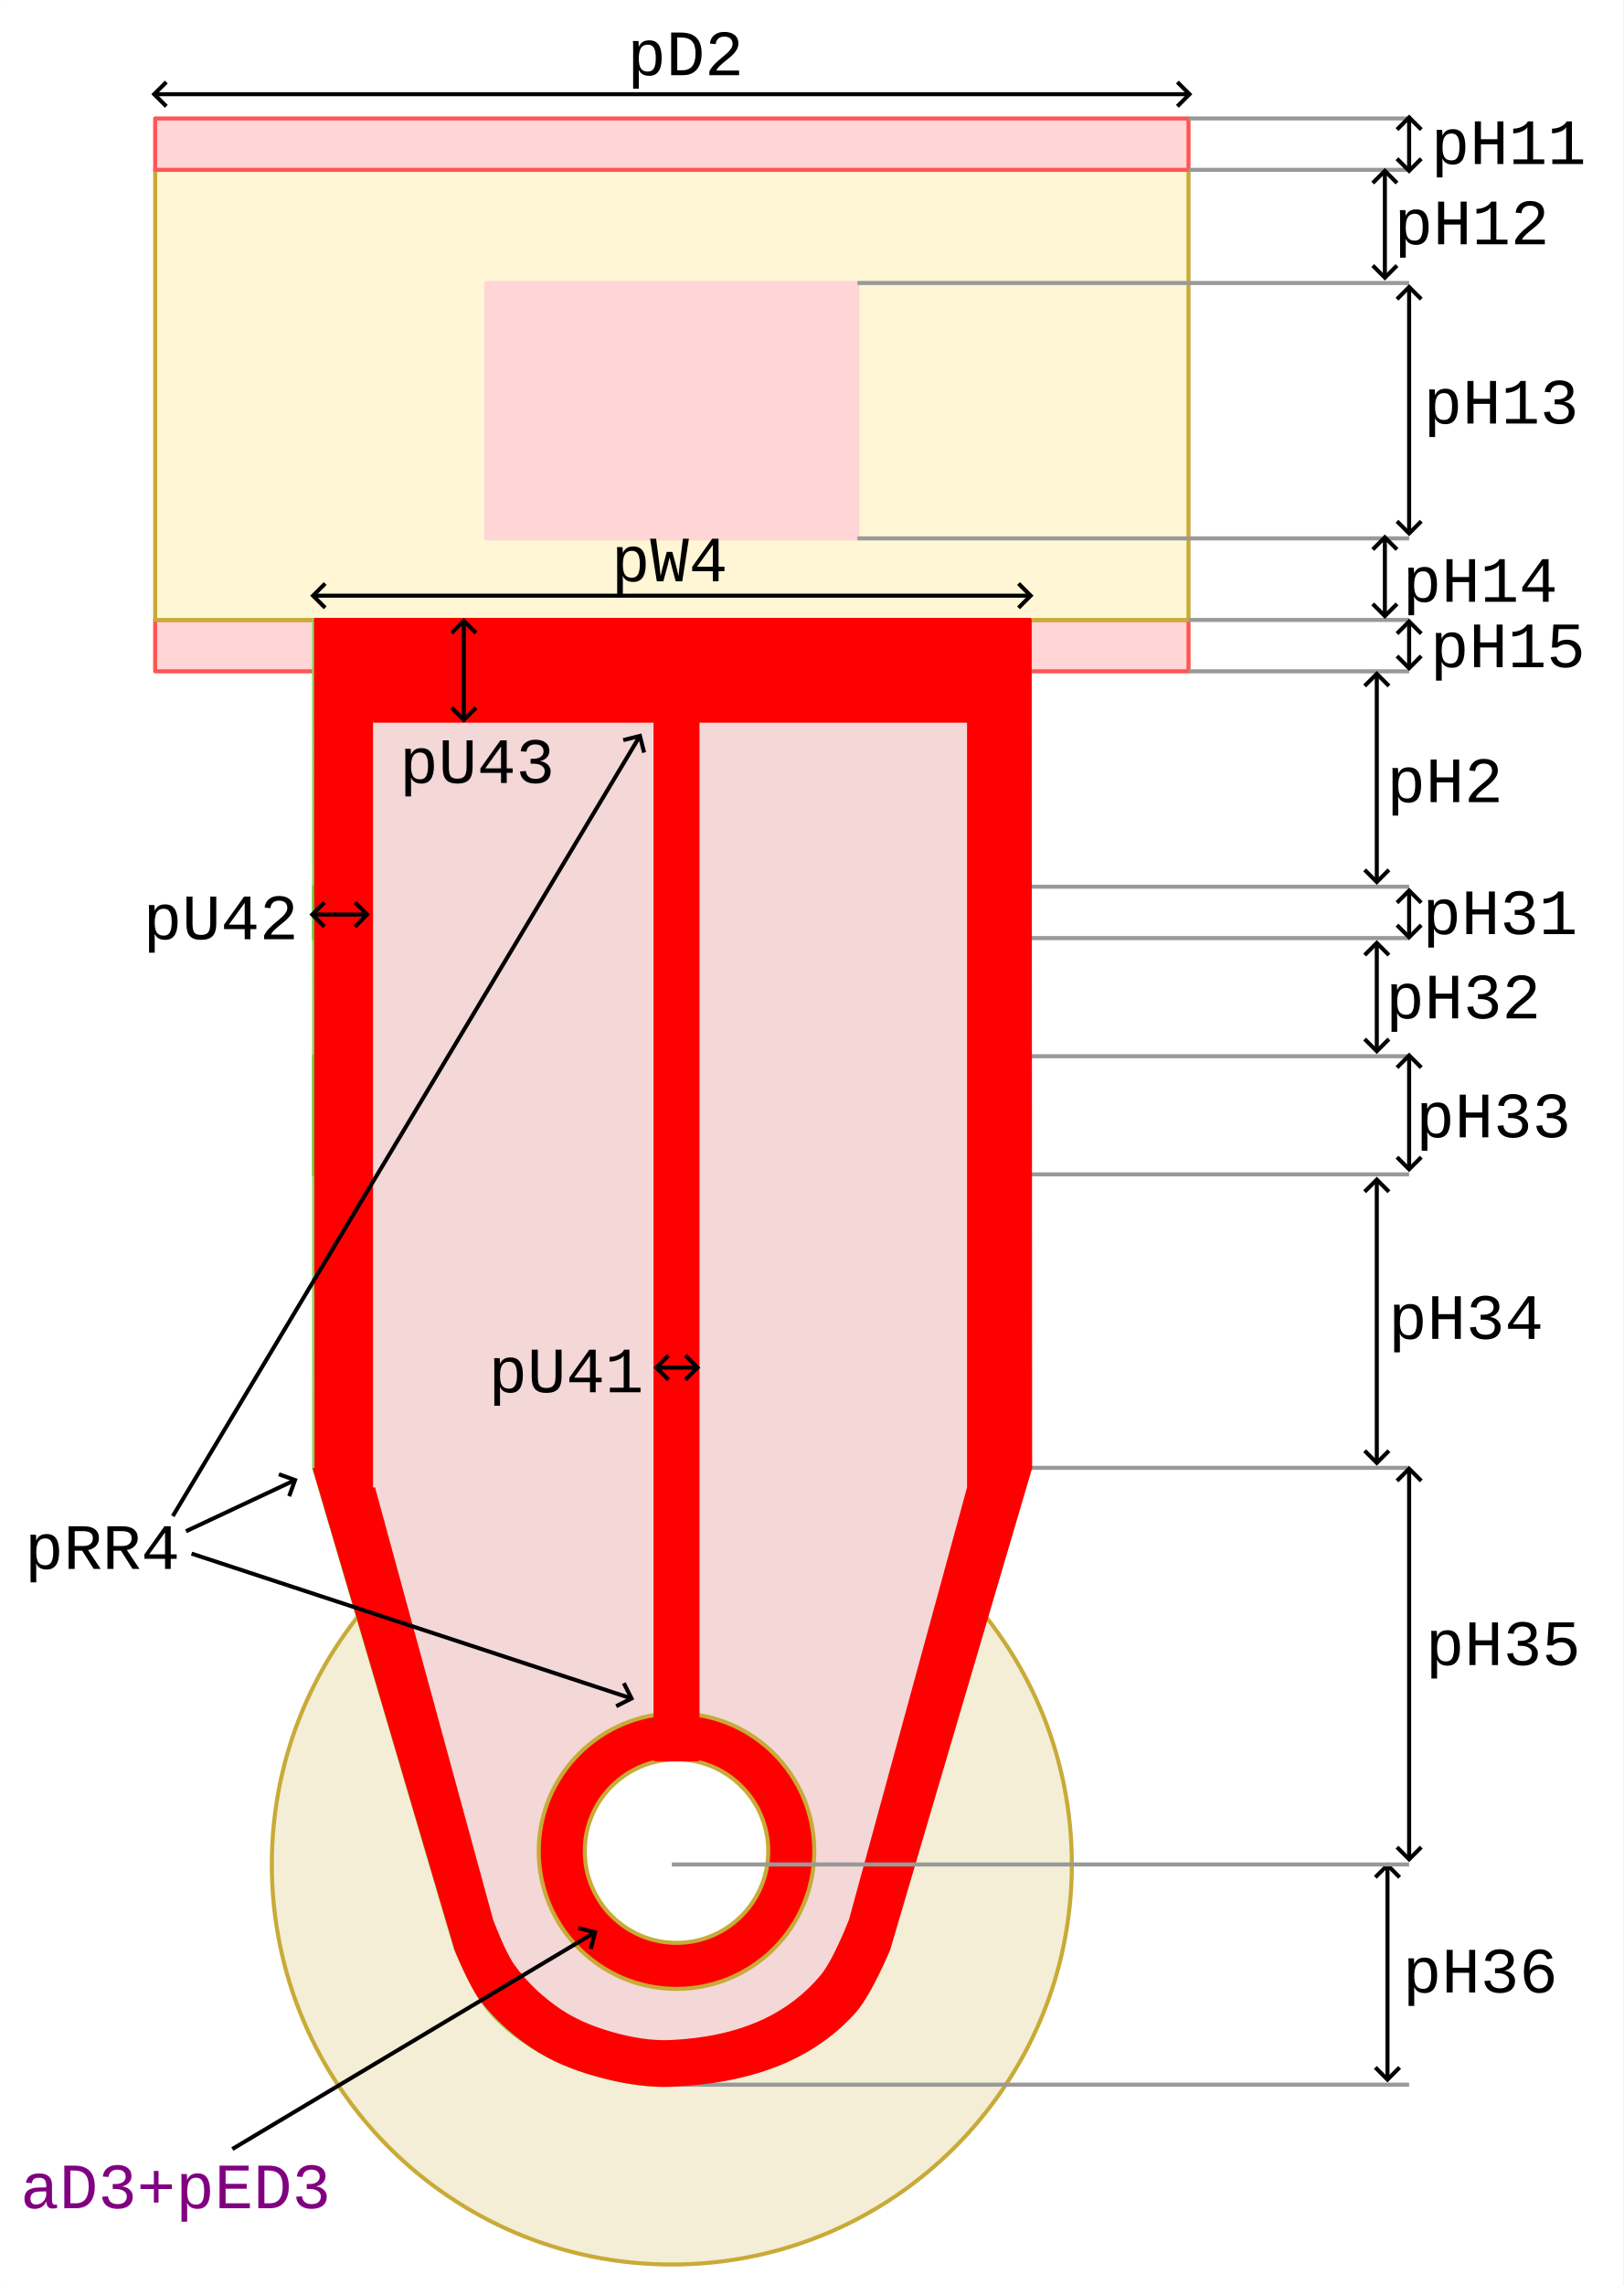
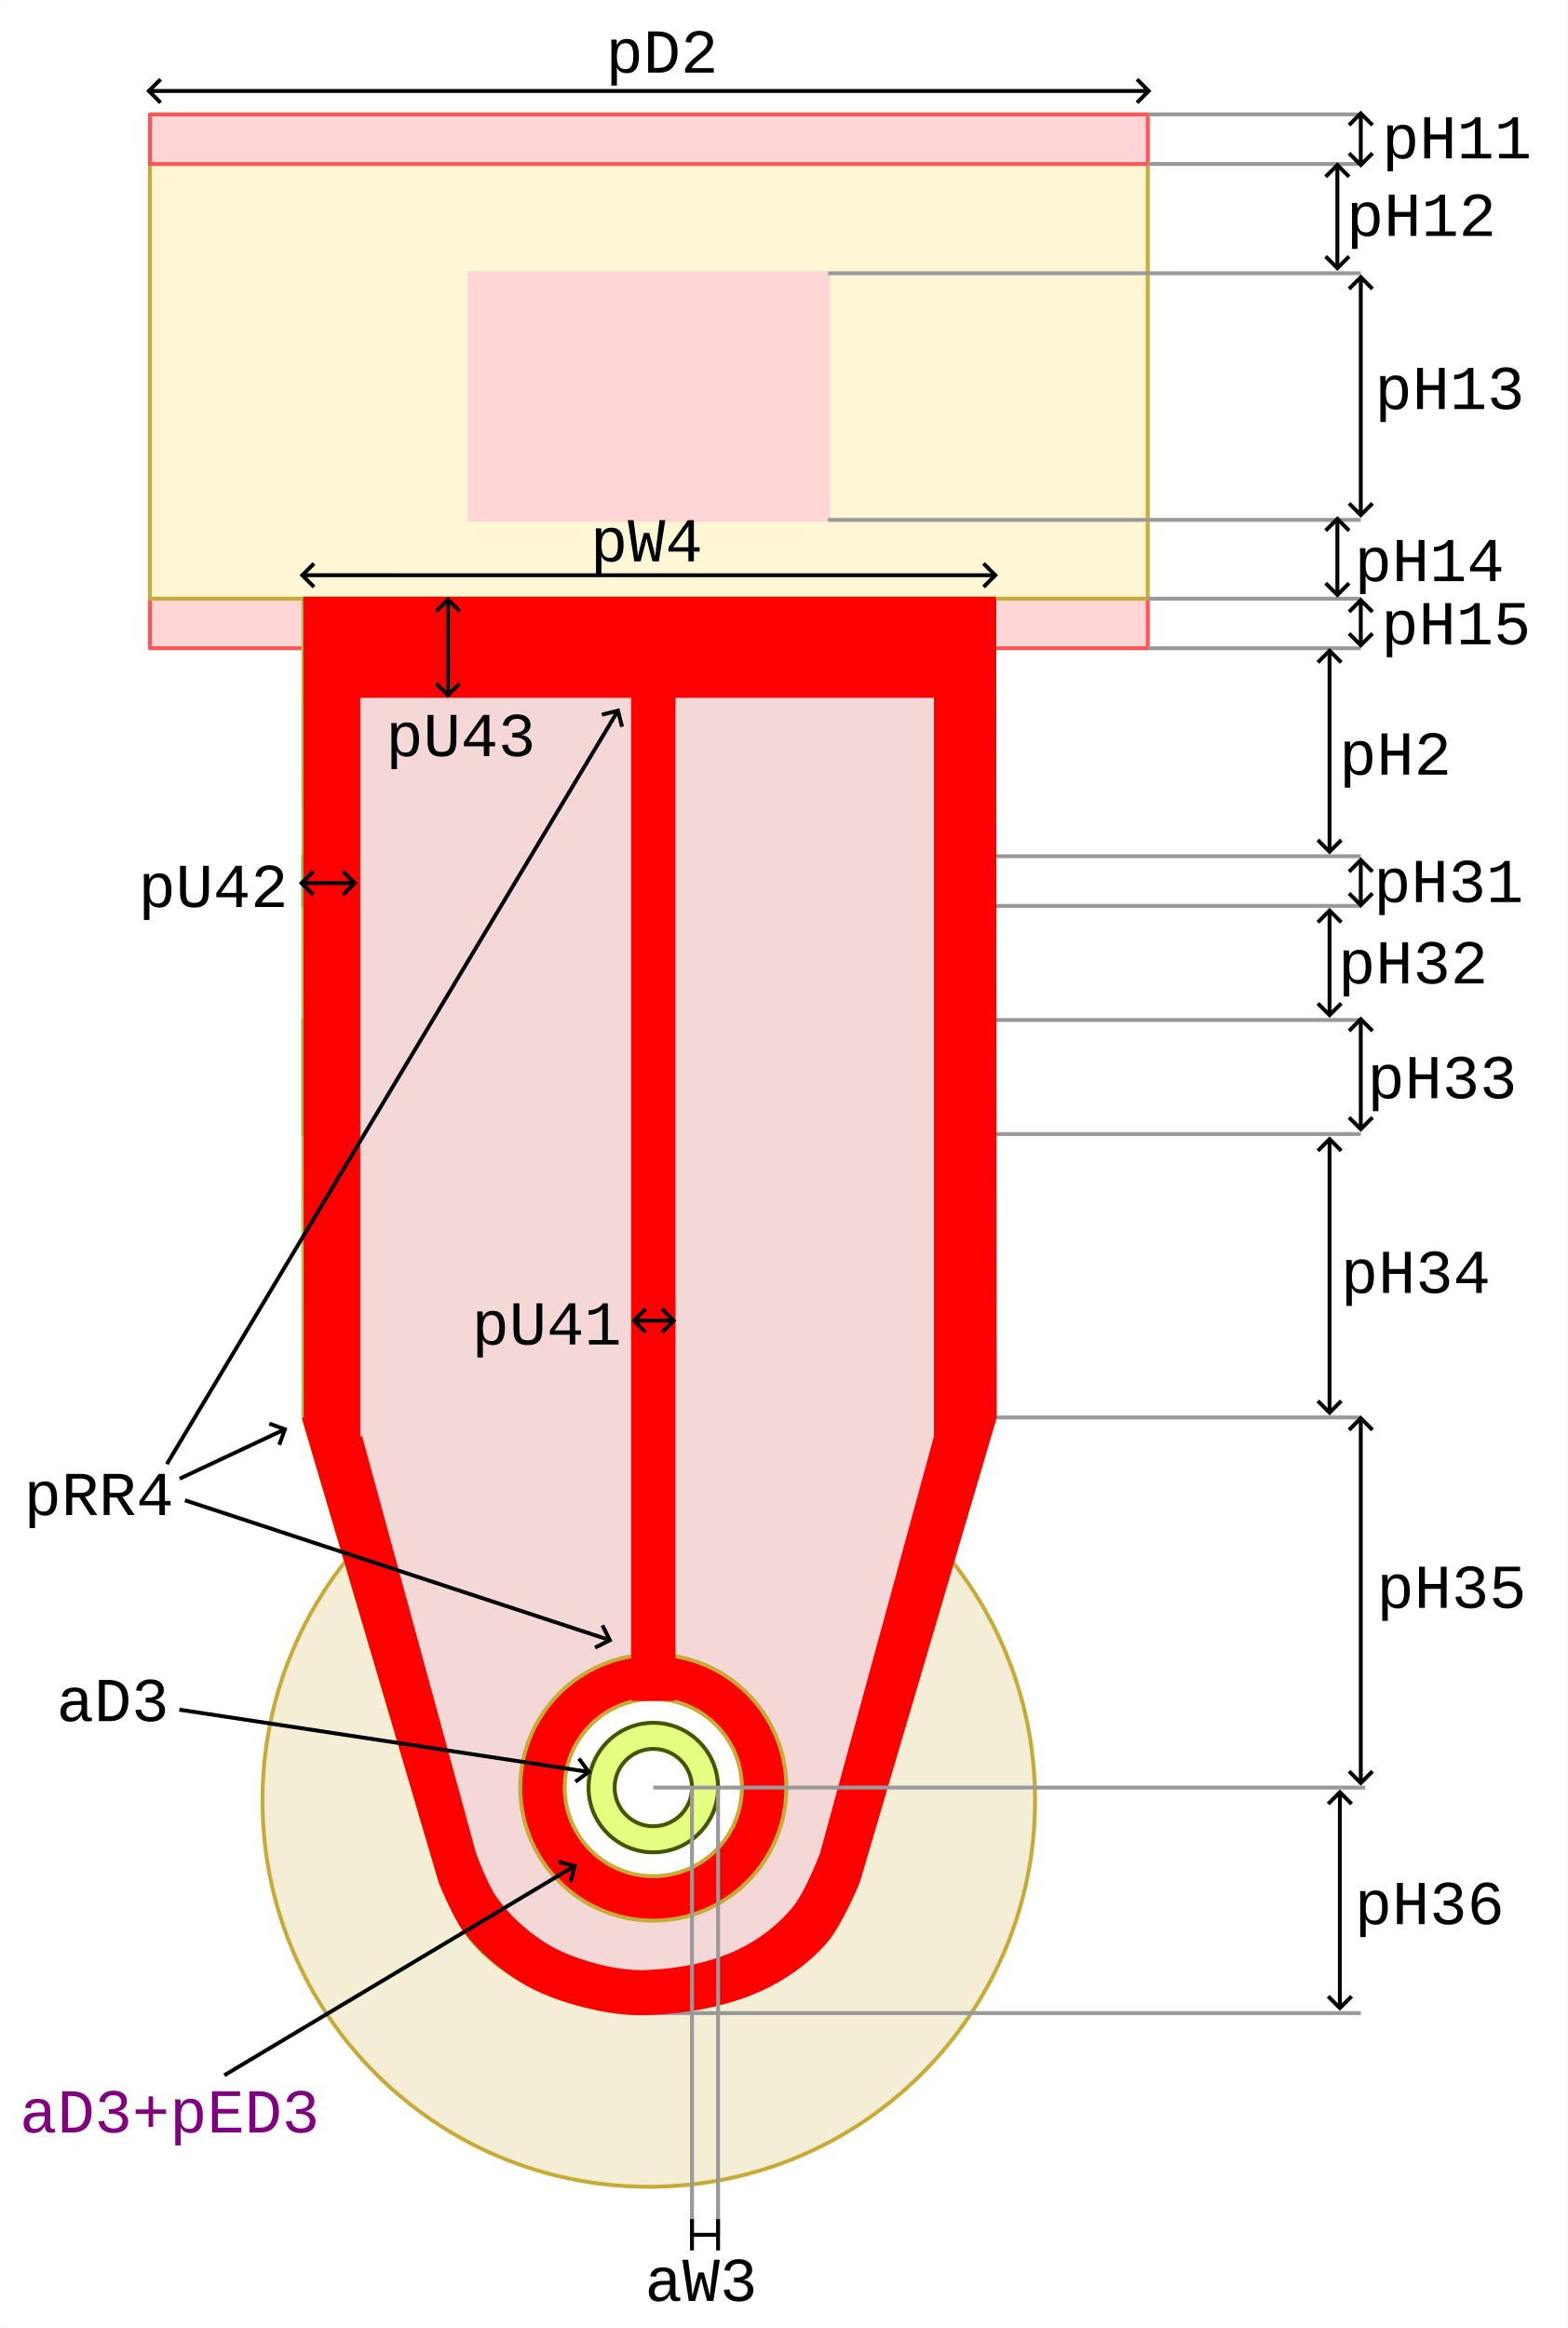
- <svg xmlns="http://www.w3.org/2000/svg" width="401.676" height="565.343" viewBox="0 0 106.277 149.58" version="1.1" id="svg1">
+ <svg xmlns="http://www.w3.org/2000/svg" width="401.676" height="596.456" viewBox="0 0 106.277 157.812" version="1.1" id="svg1">
  <defs id="defs1">
+     <rect x="68.589" y="4470.683" width="52.326" height="29.698" id="rect216" />
+     <marker style="overflow:visible" id="Stop" refX="0" refY="0" orient="auto" markerWidth="1" markerHeight="1" viewBox="0 0 1 1" preserveAspectRatio="xMidYMid">
+       <path style="fill:none;stroke:context-stroke;stroke-width:1" d="M 0,4 V -4" id="path23" />
+     </marker>
+     <marker style="overflow:visible" id="ArrowWide" refX="0" refY="0" orient="auto-start-reverse" markerWidth="1" markerHeight="1" viewBox="0 0 1 1" preserveAspectRatio="xMidYMid">
+       <path style="fill:none;stroke:context-stroke;stroke-width:1;stroke-linecap:butt" d="M 3,-3 0,0 3,3" transform="rotate(180,0.125,0)" id="path4" />
+     </marker>
    <rect x="91.165" y="3179.303" width="66.599" height="32.923" id="rect92-6-8" />
    <marker style="overflow:visible" id="ArrowWide-5-5" refX="0" refY="0" orient="auto-start-reverse" markerWidth="1" markerHeight="1" viewBox="0 0 1 1" preserveAspectRatio="xMidYMid">
      <path style="fill:none;stroke:context-stroke;stroke-width:1;stroke-linecap:butt" d="M 3,-3 0,0 3,3" transform="rotate(180,0.125,0)" id="path27-35-0" />
    </marker>
    <rect x="458.553" y="2773.156" width="70.421" height="42.58" id="rect93-2-6" />
    <marker style="overflow:visible" id="ArrowWide-4-9-2" refX="0" refY="0" orient="auto-start-reverse" markerWidth="1" markerHeight="1" viewBox="0 0 1 1" preserveAspectRatio="xMidYMid">
      <path style="fill:none;stroke:context-stroke;stroke-width:1;stroke-linecap:butt" d="M 3,-3 0,0 3,3" transform="rotate(180,0.125,0)" id="path27-7-3-8" />
    </marker>
    <marker style="overflow:visible" id="ArrowWide-4-4-0-7" refX="0" refY="0" orient="auto-start-reverse" markerWidth="1" markerHeight="1" viewBox="0 0 1 1" preserveAspectRatio="xMidYMid">
      <path style="fill:none;stroke:context-stroke;stroke-width:1;stroke-linecap:butt" d="M 3,-3 0,0 3,3" transform="rotate(180,0.125,0)" id="path27-7-5-6-2" />
    </marker>
    <rect x="86.85" y="3008.983" width="42.528" height="36.575" id="rect97-3-9" />
    <marker style="overflow:visible" id="ArrowWide-4-3-7-0" refX="0" refY="0" orient="auto-start-reverse" markerWidth="1" markerHeight="1" viewBox="0 0 1 1" preserveAspectRatio="xMidYMid">
      <path style="fill:none;stroke:context-stroke;stroke-width:1;stroke-linecap:butt" d="M 3,-3 0,0 3,3" transform="rotate(180,0.125,0)" id="path27-7-0-5-8" />
    </marker>
    <marker style="overflow:visible" id="ArrowWide-4-3-3-22-3" refX="0" refY="0" orient="auto-start-reverse" markerWidth="1" markerHeight="1" viewBox="0 0 1 1" preserveAspectRatio="xMidYMid">
      <path style="fill:none;stroke:context-stroke;stroke-width:1;stroke-linecap:butt" d="M 3,-3 0,0 3,3" transform="rotate(180,0.125,0)" id="path27-7-0-1-89-1" />
    </marker>
    <marker style="overflow:visible" id="ArrowWide-4-3-9-3-0" refX="0" refY="0" orient="auto-start-reverse" markerWidth="1" markerHeight="1" viewBox="0 0 1 1" preserveAspectRatio="xMidYMid">
      <path style="fill:none;stroke:context-stroke;stroke-width:1;stroke-linecap:butt" d="M 3,-3 0,0 3,3" transform="rotate(180,0.125,0)" id="path27-7-0-2-6-3" />
    </marker>
    <marker style="overflow:visible" id="ArrowWide-4-3-3-4-9-0" refX="0" refY="0" orient="auto-start-reverse" markerWidth="1" markerHeight="1" viewBox="0 0 1 1" preserveAspectRatio="xMidYMid">
      <path style="fill:none;stroke:context-stroke;stroke-width:1;stroke-linecap:butt" d="M 3,-3 0,0 3,3" transform="rotate(180,0.125,0)" id="path27-7-0-1-8-3-3" />
    </marker>
    <marker style="overflow:visible" id="ArrowWide-4-3-3-2-94-1" refX="0" refY="0" orient="auto-start-reverse" markerWidth="1" markerHeight="1" viewBox="0 0 1 1" preserveAspectRatio="xMidYMid">
      <path style="fill:none;stroke:context-stroke;stroke-width:1;stroke-linecap:butt" d="M 3,-3 0,0 3,3" transform="rotate(180,0.125,0)" id="path27-7-0-1-6-7-9" />
    </marker>
    <marker style="overflow:visible" id="ArrowWide-4-3-3-2-9-5-9" refX="0" refY="0" orient="auto-start-reverse" markerWidth="1" markerHeight="1" viewBox="0 0 1 1" preserveAspectRatio="xMidYMid">
      <path style="fill:none;stroke:context-stroke;stroke-width:1;stroke-linecap:butt" d="M 3,-3 0,0 3,3" transform="rotate(180,0.125,0)" id="path27-7-0-1-6-0-0-3" />
    </marker>
    <marker style="overflow:visible" id="ArrowWide-4-3-3-2-5-1-8" refX="0" refY="0" orient="auto-start-reverse" markerWidth="1" markerHeight="1" viewBox="0 0 1 1" preserveAspectRatio="xMidYMid">
      <path style="fill:none;stroke:context-stroke;stroke-width:1;stroke-linecap:butt" d="M 3,-3 0,0 3,3" transform="rotate(180,0.125,0)" id="path27-7-0-1-6-9-0-0" />
    </marker>
    <marker style="overflow:visible" id="ArrowWide-4-3-3-2-6-3-6" refX="0" refY="0" orient="auto-start-reverse" markerWidth="1" markerHeight="1" viewBox="0 0 1 1" preserveAspectRatio="xMidYMid">
      <path style="fill:none;stroke:context-stroke;stroke-width:1;stroke-linecap:butt" d="M 3,-3 0,0 3,3" transform="rotate(180,0.125,0)" id="path27-7-0-1-6-3-2-6" />
    </marker>
    <marker style="overflow:visible" id="ArrowWide-4-3-3-2-3-6-0" refX="0" refY="0" orient="auto-start-reverse" markerWidth="1" markerHeight="1" viewBox="0 0 1 1" preserveAspectRatio="xMidYMid">
      <path style="fill:none;stroke:context-stroke;stroke-width:1;stroke-linecap:butt" d="M 3,-3 0,0 3,3" transform="rotate(180,0.125,0)" id="path27-7-0-1-6-90-1-0" />
    </marker>
    <rect x="451.184" y="3282.466" width="56.845" height="33.445" id="rect98-5-6" />
    <rect x="451.184" y="3282.466" width="61.795" height="29.91" id="rect98-3-4-2" />
    <rect x="451.184" y="3282.466" width="54.724" height="29.91" id="rect98-9-7-6" />
    <rect x="451.184" y="3282.466" width="49.067" height="28.495" id="rect98-4-6-7" />
    <rect x="451.184" y="3282.466" width="54.016" height="29.202" id="rect98-7-5-5" />
    <rect x="451.184" y="3282.466" width="58.259" height="27.081" id="rect98-74-6-6" />
    <rect x="451.184" y="3282.466" width="41.289" height="27.788" id="rect98-38-9-9" />
    <rect x="451.184" y="3282.466" width="55.431" height="27.081" id="rect98-43-3-8" />
    <rect x="451.184" y="3282.466" width="59.673" height="29.91" id="rect98-43-8-74-7" />
    <rect x="451.184" y="3282.466" width="56.138" height="27.788" id="rect98-43-8-3-5-2" />
    <rect x="451.184" y="3282.466" width="58.259" height="24.96" id="rect98-43-8-9-2-8" />
    <rect x="451.184" y="3282.466" width="58.966" height="27.081" id="rect98-43-8-7-5-2" />
    <rect x="77.517" y="3078.858" width="40.942" height="38.213" id="rect96-2-1-4-9" />
    <marker style="overflow:visible" id="ArrowWide-6-2-0" refX="0" refY="0" orient="auto-start-reverse" markerWidth="1" markerHeight="1" viewBox="0 0 1 1" preserveAspectRatio="xMidYMid">
      <path style="fill:none;stroke:context-stroke;stroke-width:1;stroke-linecap:butt" d="M 3,-3 0,0 3,3" transform="rotate(180,0.125,0)" id="path27-1-0-2" />
    </marker>
    <rect x="77.517" y="3078.858" width="40.942" height="38.213" id="rect96-2-7" />
    <marker style="overflow:visible" id="ArrowWide-5-3-61" refX="0" refY="0" orient="auto-start-reverse" markerWidth="1" markerHeight="1" viewBox="0 0 1 1" preserveAspectRatio="xMidYMid">
      <path style="fill:none;stroke:context-stroke;stroke-width:1;stroke-linecap:butt" d="M 3,-3 0,0 3,3" transform="rotate(180,0.125,0)" id="path27-35-8-3" />
    </marker>
    <marker style="overflow:visible" id="ArrowWide-6-2-8-2" refX="0" refY="0" orient="auto-start-reverse" markerWidth="1" markerHeight="1" viewBox="0 0 1 1" preserveAspectRatio="xMidYMid">
      <path style="fill:none;stroke:context-stroke;stroke-width:1;stroke-linecap:butt" d="M 3,-3 0,0 3,3" transform="rotate(180,0.125,0)" id="path27-1-0-3-1" />
    </marker>
    <rect x="77.517" y="3078.858" width="40.942" height="38.213" id="rect96-2-1-5" />
    <marker style="overflow:visible" id="ArrowWide-5-3-6-9" refX="0" refY="0" orient="auto-start-reverse" markerWidth="1" markerHeight="1" viewBox="0 0 1 1" preserveAspectRatio="xMidYMid">
      <path style="fill:none;stroke:context-stroke;stroke-width:1;stroke-linecap:butt" d="M 3,-3 0,0 3,3" transform="rotate(180,0.125,0)" id="path27-35-8-0-9" />
    </marker>
    <marker style="overflow:visible" id="ArrowWide-6-2-8-4-1" refX="0" refY="0" orient="auto-start-reverse" markerWidth="1" markerHeight="1" viewBox="0 0 1 1" preserveAspectRatio="xMidYMid">
      <path style="fill:none;stroke:context-stroke;stroke-width:1;stroke-linecap:butt" d="M 3,-3 0,0 3,3" transform="rotate(180,0.125,0)" id="path27-1-0-3-8-4" />
    </marker>
    <marker style="overflow:visible" id="ArrowWide-9" refX="0" refY="0" orient="auto-start-reverse" markerWidth="1" markerHeight="1" viewBox="0 0 1 1" preserveAspectRatio="xMidYMid">
      <path style="fill:none;stroke:context-stroke;stroke-width:1;stroke-linecap:butt" d="M 3,-3 0,0 3,3" transform="rotate(180,0.125,0)" id="path27-10" />
    </marker>
    <rect x="70.967" y="3316.869" width="96.078" height="66.599" id="rect4-7-5-9" />
+     <rect x="364" y="7008" width="66.5" height="33" id="rect207-9-8" />
  </defs>
  <g id="layer1" transform="translate(-26.00737,-1065.661)">
-     <rect style="fill:#ffffff;stroke:#ffffff;stroke-width:0.265;stroke-linejoin:round" id="rect99-4-5" width="106.012" height="149.316" x="26.14" y="1065.793" />
+     <rect style="fill:#ffffff;stroke:#ffffff;stroke-width:0.265;stroke-linejoin:round" id="rect99-4-5" width="106.012" height="157.548" x="26.14" y="1065.793" />
    <rect style="fill:#ffd5d5;stroke:#ff5555;stroke-width:0.265;stroke-linejoin:round" id="rect15-5-6-9-4-0-9" width="67.652" height="3.364" x="36.167" y="1106.243" />
    <circle style="fill:#f4eed7;stroke:#c8ab37;stroke-width:0.265;stroke-linejoin:round" id="path20-53-3-9" cx="69.992" cy="1187.712" r="26.188" />
    <circle style="fill:#fff6d5;stroke:#c8ab37;stroke-width:0.265;stroke-linejoin:round" id="path20-5-0-0" cx="69.992" cy="1187.712" r="14.415" />
    <rect style="fill:#fff6d5;stroke:#c8ab37;stroke-width:0.265;stroke-linejoin:round" id="rect20-7-2" width="67.652" height="29.465" x="36.167" y="1076.778" />
    <path style="fill:#ffffff;stroke:#c8ab37;stroke-width:0.265;stroke-linejoin:round" d="m 46.568,1149.336 9.284,41.175" id="path21-8-8" />
    <path style="fill:#ffffff;stroke:#c8ab37;stroke-width:0.265;stroke-linejoin:round" d="m 93.417,1149.336 -9.284,41.175" id="path21-7-6-3" />
    <path style="fill:#e3f4d7;stroke:#8dd35f;stroke-width:0.265;stroke-linejoin:round" d="m 46.568,1106.243 v 55.504 l 9.284,31.498 c 0,0 1.172,2.831 2.22,4.059 0.853,1 1.981,1.877 3.227,2.596 1.264,0.729 2.705,1.303 4.208,1.684 1.437,0.364 2.974,0.613 4.486,0.548 2.564,-0.11 5.186,-0.609 7.423,-1.574 1.792,-0.773 3.318,-1.948 4.489,-3.243 1.094,-1.209 2.229,-4.069 2.229,-4.069 l 9.284,-31.498 v -55.504 z" id="path25-8-8" />
    <circle style="fill:#ff0000;stroke:#c8ab37;stroke-width:0.265;stroke-linejoin:round" id="path20-8-5-0" cx="69.992" cy="1187.712" r="9.021" />
    <circle style="fill:#ffffff;stroke:#c8ab37;stroke-width:0.265;stroke-linejoin:round" id="path20-8-4" cx="69.992" cy="1187.712" r="6.006" />
    <rect style="fill:#ffd5d5;stroke:#ff5555;stroke-width:0.265;stroke-linejoin:round" id="rect15-5-6-9-4-0" width="67.652" height="3.364" x="36.167" y="1073.415" />
    <rect style="fill:#ffd5d5;stroke:#ffd5d5;stroke-width:0.265;stroke-linejoin:round" id="rect45-8-3-9" width="24.303" height="16.717" x="57.841" y="1084.187" />
    <rect style="fill:#c6e9af;stroke:#71c837;stroke-width:0.265;stroke-linejoin:round" id="rect90-1-1" width="46.85" height="3.364" x="46.568" y="1123.706" />
    <rect style="fill:#c6e9af;stroke:#71c837;stroke-width:0.265;stroke-linejoin:round" id="rect90-8-4-9" width="7.734" height="3.364" x="-1134.803" y="90.053" transform="rotate(-90)" />
    <rect style="fill:#aade87;stroke:#71c837;stroke-width:0.265;stroke-linejoin:round" id="rect90-8-8-9-6" width="7.734" height="3.364" x="-1142.536" y="90.053" transform="rotate(-90)" />
    <rect style="fill:#aade87;stroke:#71c837;stroke-width:0.265;stroke-linejoin:round" id="rect90-8-8-4-0-5" width="7.734" height="3.364" x="-1142.536" y="46.568" transform="rotate(-90)" />
    <path style="fill:#ffffff;stroke:#999999;stroke-width:0.265;stroke-linejoin:round" d="m 103.818,1073.414 h 14.444" id="path67-9-9" />
    <path style="fill:#ffffff;stroke:#999999;stroke-width:0.265;stroke-linejoin:round" d="m 103.818,1076.778 h 14.444" id="path67-3-26-9" />
    <path style="fill:#ffffff;stroke:#999999;stroke-width:0.265;stroke-linejoin:round" d="M 82.144,1084.186 H 118.262" id="path67-1-6-3" />
    <path style="fill:#ffffff;stroke:#999999;stroke-width:0.265;stroke-linejoin:round" d="M 82.144,1100.903 H 118.262" id="path67-1-3-4-6" />
    <path style="fill:#ffffff;stroke:#999999;stroke-width:0.265;stroke-linejoin:round" d="m 103.818,1106.243 h 14.444" id="path67-3-6-9-0" />
    <path style="fill:#ffffff;stroke:#999999;stroke-width:0.265;stroke-linejoin:round" d="m 103.818,1109.607 h 14.444" id="path67-3-2-5-5" />
    <path style="fill:#ffffff;stroke:#999999;stroke-width:0.265;stroke-linejoin:round" d="M 93.417,1123.706 H 118.262" id="path67-3-5-04-0" />
    <path style="fill:#ffffff;stroke:#999999;stroke-width:0.265;stroke-linejoin:round" d="M 93.417,1127.07 H 118.262" id="path67-3-5-9-8-2" />
    <path style="fill:#ffffff;stroke:#999999;stroke-width:0.265;stroke-linejoin:round" d="M 93.417,1134.804 H 118.262" id="path67-3-5-2-7-9" />
    <path style="fill:#ffffff;stroke:#999999;stroke-width:0.265;stroke-linejoin:round" d="M 93.417,1142.537 H 118.262" id="path67-3-5-4-1-4" />
    <path style="fill:#ffffff;stroke:#999999;stroke-width:0.265;stroke-linejoin:round" d="M 93.417,1161.747 H 118.262" id="path67-3-5-0-7-3" />
    <path style="fill:#ffffff;stroke:#999999;stroke-width:0.265;stroke-linejoin:round" d="M 69.992,1202.128 H 118.262" id="path67-3-5-6-1-7-5" />
    <text xml:space="preserve" transform="matrix(0.2645833,0,0,0.2645833,3.504065,323.4075)" id="text89-2-1" style="font-size:16px;line-height:normal;font-family:'Liberation Mono';-inkscape-font-specification:'Liberation Mono';text-decoration-color:#000000;white-space:pre;shape-inside:url(#rect92-6-8);display:inline;fill:#000000;stroke-width:1;-inkscape-stroke:none;stop-color:#000000">
      <tspan x="91.164" y="3193.539" id="tspan1">pRR4</tspan>
    </text>
    <path style="fill:#ffffff;stroke:#000000;stroke-width:0.265;stroke-linejoin:round;marker-start:url(#ArrowWide-5-5)" d="m 45.262,1162.577 -7.077,3.322" id="path92-2-7" />
    <path style="fill:#ffffff;stroke:#000000;stroke-width:0.265;stroke-linejoin:round;marker-start:url(#ArrowWide-5-5);marker-end:url(#ArrowWide-5-5)" d="M 36.167,1071.827 H 103.818" id="path93-6-4" />
    <text xml:space="preserve" transform="matrix(0.2645833,0,0,0.2645833,-54.25241,333.0847)" id="text93-1-3" style="font-size:16px;line-height:normal;font-family:'Liberation Mono';-inkscape-font-specification:'Liberation Mono';text-decoration-color:#000000;white-space:pre;shape-inside:url(#rect93-2-6);display:inline;fill:#000000;stroke-width:1;-inkscape-stroke:none;stop-color:#000000">
      <tspan x="458.553" y="2787.393" id="tspan2">pD2</tspan>
    </text>
    <path style="fill:#ffffff;stroke:#000000;stroke-width:0.265;stroke-linejoin:round;marker-start:url(#ArrowWide-5-5);marker-end:url(#ArrowWide-5-5)" d="m 118.262,1073.414 v 3.364" id="path94-6-1" />
    <path style="fill:#ffffff;stroke:#000000;stroke-width:0.265;stroke-linejoin:round;marker-start:url(#ArrowWide-4-9-2);marker-end:url(#ArrowWide-4-9-2)" d="m 116.674,1076.913 v 6.858" id="path94-9-1-4" />
    <path style="fill:#ffffff;stroke:#000000;stroke-width:0.265;stroke-linejoin:round;marker-start:url(#ArrowWide-4-4-0-7);marker-end:url(#ArrowWide-4-4-0-7)" d="m 118.262,1084.517 v 15.995" id="path94-9-7-5-6" />
    <path style="fill:#ffffff;stroke:#000000;stroke-width:0.265;stroke-linejoin:round;marker-start:url(#ArrowWide-5-5);marker-end:url(#ArrowWide-5-5)" d="m 46.568,1104.655 46.85,2e-4" id="path95-9-9" />
    <text xml:space="preserve" transform="matrix(0.2645833,0,0,0.2645833,43.04962,303.8206)" id="text97-0-4" style="font-size:16px;line-height:normal;font-family:'Liberation Mono';-inkscape-font-specification:'Liberation Mono';text-decoration-color:#000000;white-space:pre;shape-inside:url(#rect97-3-9);display:inline;fill:#000000;stroke-width:1;-inkscape-stroke:none;stop-color:#000000">
      <tspan x="86.85" y="3023.221" id="tspan3">pW4</tspan>
    </text>
    <path style="fill:#ffffff;stroke:#000000;stroke-width:0.265;stroke-linejoin:round;marker-start:url(#ArrowWide-4-3-7-0);marker-end:url(#ArrowWide-4-3-7-0)" d="m 116.674,1100.903 v 5.02" id="path94-9-8-91-2" />
    <path style="fill:#ffffff;stroke:#000000;stroke-width:0.265;stroke-linejoin:round;marker-start:url(#ArrowWide-4-3-3-22-3);marker-end:url(#ArrowWide-4-3-3-22-3)" d="m 118.262,1106.41 v 2.924" id="path94-9-8-0-7-2" />
    <path style="fill:#ffffff;stroke:#000000;stroke-width:0.265;stroke-linejoin:round;marker-start:url(#ArrowWide-4-3-9-3-0);marker-end:url(#ArrowWide-4-3-9-3-0)" d="m 116.145,1109.837 v 13.495" id="path94-9-8-9-7-6" />
    <path style="fill:#ffffff;stroke:#000000;stroke-width:0.265;stroke-linejoin:round;marker-start:url(#ArrowWide-4-3-3-4-9-0);marker-end:url(#ArrowWide-4-3-3-4-9-0)" d="m 118.262,1124.025 v 2.924" id="path94-9-8-0-2-1-4" />
    <path style="fill:#ffffff;stroke:#000000;stroke-width:0.265;stroke-linejoin:round;marker-start:url(#ArrowWide-4-3-3-2-94-1);marker-end:url(#ArrowWide-4-3-3-2-94-1)" d="m 116.145,1127.454 v 6.954" id="path94-9-8-0-5-15-1" />
    <path style="fill:#ffffff;stroke:#000000;stroke-width:0.265;stroke-linejoin:round;marker-start:url(#ArrowWide-4-3-3-2-9-5-9);marker-end:url(#ArrowWide-4-3-3-2-9-5-9)" d="m 118.262,1134.817 v 7.321" id="path94-9-8-0-5-7-9-2" />
    <path style="fill:#ffffff;stroke:#000000;stroke-width:0.265;stroke-linejoin:round;marker-start:url(#ArrowWide-4-3-3-2-5-1-8);marker-end:url(#ArrowWide-4-3-3-2-5-1-8)" d="m 116.145,1142.946 v 18.411" id="path94-9-8-0-5-73-7-8" />
-     <path style="fill:#ffffff;stroke:#000000;stroke-width:0.265;stroke-linejoin:round;marker-start:url(#ArrowWide-4-3-3-2-6-3-6);marker-end:url(#ArrowWide-4-3-3-2-6-3-6)" d="m 118.262,1161.873 v 25.434" id="path94-9-8-0-5-1-7-8" />
-     <path style="fill:#ffffff;stroke:#000000;stroke-width:0.265;stroke-linejoin:round;marker-start:url(#ArrowWide-4-3-3-2-3-6-0);marker-end:url(#ArrowWide-4-3-3-2-3-6-0)" d="m 116.845,1187.823 v 13.905" id="path94-9-8-0-5-0-6-9" />
+     <path style="fill:#ffffff;stroke:#000000;stroke-width:0.265;stroke-linejoin:round;marker-start:url(#ArrowWide-4-3-3-2-6-3-6);marker-end:url(#ArrowWide-4-3-3-2-6-3-6)" d="m 118.262,1161.865 v 24.596" id="path94-9-8-0-5-1-7-8" />
+     <path style="fill:#ffffff;stroke:#000000;stroke-width:0.265;stroke-linejoin:round;marker-start:url(#ArrowWide-4-3-3-2-3-6-0);marker-end:url(#ArrowWide-4-3-3-2-3-6-0)" d="m 116.845,1187.219 v 14.498" id="path94-9-8-0-5-0-6-9" />
    <text xml:space="preserve" transform="matrix(0.2645833,0,0,0.2645833,-1.534853,323.8408)" id="text98-73-2" style="font-size:16px;line-height:normal;font-family:'Liberation Mono';-inkscape-font-specification:'Liberation Mono';text-decoration-color:#000000;white-space:pre;shape-inside:url(#rect98-5-6);display:inline;fill:#000000;stroke-width:1;-inkscape-stroke:none;stop-color:#000000">
      <tspan x="451.184" y="3296.701" id="tspan4">pH36</tspan>
    </text>
    <text xml:space="preserve" transform="matrix(0.2645833,0,0,0.2645833,-0.04063506,302.4069)" id="text98-6-6-8" style="font-size:16px;line-height:normal;font-family:'Liberation Mono';-inkscape-font-specification:'Liberation Mono';text-decoration-color:#000000;white-space:pre;shape-inside:url(#rect98-3-4-2);display:inline;fill:#000000;stroke-width:1;-inkscape-stroke:none;stop-color:#000000">
      <tspan x="451.184" y="3296.701" id="tspan5">pH35</tspan>
    </text>
    <g id="layer1-4-5-8" transform="translate(-0.7417421,280.4771)">
      <text xml:space="preserve" transform="matrix(0.2645833,0,0,0.2645833,-1.733222,0.5777408)" id="text98-8-6-8" style="font-size:16px;line-height:normal;font-family:'Liberation Mono';-inkscape-font-specification:'Liberation Mono';text-decoration-color:#000000;white-space:pre;shape-inside:url(#rect98-9-7-6);display:inline;fill:#000000;stroke-width:1;-inkscape-stroke:none;stop-color:#000000">
        <tspan x="451.184" y="3296.701" id="tspan6">pH34</tspan>
      </text>
    </g>
    <g id="layer1-44-3-6" transform="translate(1.057262,267.2811)">
      <text xml:space="preserve" transform="matrix(0.2645833,0,0,0.2645833,-1.733222,0.5777408)" id="text98-7-9-8" style="font-size:16px;line-height:normal;font-family:'Liberation Mono';-inkscape-font-specification:'Liberation Mono';text-decoration-color:#000000;white-space:pre;shape-inside:url(#rect98-4-6-7);display:inline;fill:#000000;stroke-width:1;-inkscape-stroke:none;stop-color:#000000">
        <tspan x="451.184" y="3296.701" id="tspan7">pH33</tspan>
      </text>
    </g>
    <g id="layer1-9-4-3" transform="translate(-0.9181881,259.4975)">
      <text xml:space="preserve" transform="matrix(0.2645833,0,0,0.2645833,-1.733222,0.5777408)" id="text98-62-8-8" style="font-size:16px;line-height:normal;font-family:'Liberation Mono';-inkscape-font-specification:'Liberation Mono';text-decoration-color:#000000;white-space:pre;shape-inside:url(#rect98-7-5-5);display:inline;fill:#000000;stroke-width:1;-inkscape-stroke:none;stop-color:#000000">
        <tspan x="451.184" y="3296.701" id="tspan8">pH32</tspan>
      </text>
    </g>
    <g id="layer1-8-1-3" transform="translate(1.48928,253.9817)">
      <text xml:space="preserve" transform="matrix(0.2645833,0,0,0.2645833,-1.733222,0.5777408)" id="text98-5-2-3" style="font-size:16px;line-height:normal;font-family:'Liberation Mono';-inkscape-font-specification:'Liberation Mono';text-decoration-color:#000000;white-space:pre;shape-inside:url(#rect98-74-6-6);display:inline;fill:#000000;stroke-width:1;-inkscape-stroke:none;stop-color:#000000">
        <tspan x="451.184" y="3296.701" id="tspan9">pH31</tspan>
      </text>
    </g>
    <text xml:space="preserve" transform="matrix(0.2645833,0,0,0.2645833,-2.581767,245.919)" id="text98-1-9-3" style="font-size:16px;line-height:normal;font-family:'Liberation Mono';-inkscape-font-specification:'Liberation Mono';text-decoration-color:#000000;white-space:pre;shape-inside:url(#rect98-38-9-9);display:inline;fill:#000000;stroke-width:1;-inkscape-stroke:none;stop-color:#000000">
      <tspan x="451.184" y="3296.701" id="tspan10">pH2</tspan>
    </text>
    <text xml:space="preserve" transform="matrix(0.2645833,0,0,0.2645833,0.3146609,204.1454)" id="text98-86-3-8" style="font-size:16px;line-height:normal;font-family:'Liberation Mono';-inkscape-font-specification:'Liberation Mono';text-decoration-color:#000000;white-space:pre;shape-inside:url(#rect98-43-3-8);display:inline;fill:#000000;stroke-width:1;-inkscape-stroke:none;stop-color:#000000">
      <tspan x="451.184" y="3296.701" id="tspan11">pH11</tspan>
    </text>
    <text xml:space="preserve" transform="matrix(0.2645833,0,0,0.2645833,-2.091526,209.3988)" id="text98-86-7-90-0" style="font-size:16px;line-height:normal;font-family:'Liberation Mono';-inkscape-font-specification:'Liberation Mono';text-decoration-color:#000000;white-space:pre;shape-inside:url(#rect98-43-8-74-7);display:inline;fill:#000000;stroke-width:1;-inkscape-stroke:none;stop-color:#000000">
      <tspan x="451.184" y="3296.701" id="tspan12">pH12</tspan>
    </text>
    <text xml:space="preserve" transform="matrix(0.2645833,0,0,0.2645833,-0.1710831,221.137)" id="text98-86-7-5-8-4" style="font-size:16px;line-height:normal;font-family:'Liberation Mono';-inkscape-font-specification:'Liberation Mono';text-decoration-color:#000000;white-space:pre;shape-inside:url(#rect98-43-8-3-5-2);display:inline;fill:#000000;stroke-width:1;-inkscape-stroke:none;stop-color:#000000">
      <tspan x="451.184" y="3296.701" id="tspan13">pH13</tspan>
    </text>
    <text xml:space="preserve" transform="matrix(0.2645833,0,0,0.2645833,-1.542574,232.8036)" id="text98-86-7-9-8-7" style="font-size:16px;line-height:normal;font-family:'Liberation Mono';-inkscape-font-specification:'Liberation Mono';text-decoration-color:#000000;white-space:pre;shape-inside:url(#rect98-43-8-9-2-8);display:inline;fill:#000000;stroke-width:1;-inkscape-stroke:none;stop-color:#000000">
      <tspan x="451.184" y="3296.701" id="tspan14">pH14</tspan>
    </text>
    <text xml:space="preserve" transform="matrix(0.2645833,0,0,0.2645833,0.2628659,237.0836)" id="text98-86-7-4-5-6" style="font-size:16px;line-height:normal;font-family:'Liberation Mono';-inkscape-font-specification:'Liberation Mono';text-decoration-color:#000000;white-space:pre;shape-inside:url(#rect98-43-8-7-5-2);display:inline;fill:#000000;stroke-width:1;-inkscape-stroke:none;stop-color:#000000">
      <tspan x="451.184" y="3296.701" id="tspan15">pH15</tspan>
    </text>
    <path style="fill:#ff0000;stroke:#ff0000;stroke-width:0.265;stroke-linejoin:round" d="m 46.599,1161.747 9.284,31.498 c 0,0 0.932,2.351 1.696,3.338 1.021,1.32 2.33,2.441 3.751,3.317 1.286,0.793 2.744,1.309 4.208,1.684 1.459,0.374 2.981,0.611 4.486,0.545 2.527,-0.111 5.111,-0.547 7.423,-1.571 1.688,-0.748 3.267,-1.859 4.489,-3.243 1.024,-1.16 2.229,-4.069 2.229,-4.069 l 9.284,-31.498 -0.032,-55.505 -46.85,10e-5" id="path44-79" />
    <path style="fill:#f4d7d7;stroke:#ff0000;stroke-width:0.265;stroke-linejoin:round" d="m 50.429,1163.048 7.733,28.306 c 0,0 0.776,2.113 1.412,3 0.851,1.186 1.941,2.194 3.124,2.981 1.071,0.712 2.286,1.176 3.505,1.513 1.216,0.336 2.483,0.549 3.737,0.489 2.104,-0.1 4.257,-0.491 6.183,-1.412 1.406,-0.672 2.721,-1.67 3.739,-2.914 0.853,-1.042 1.857,-3.657 1.857,-3.657 l 7.733,-28.306 1e-5,-50.214 -39.022,10e-5" id="path44-7-0" />
    <text xml:space="preserve" transform="matrix(0.2645833,0,0,0.2645833,31.65156,298.5346)" id="text96-9-3-3-3" style="font-size:16px;line-height:normal;font-family:'Liberation Mono';-inkscape-font-specification:'Liberation Mono';text-decoration-color:#000000;white-space:pre;shape-inside:url(#rect96-2-1-4-9);display:inline;fill:#000000;stroke-width:1;-inkscape-stroke:none;stop-color:#000000">
      <tspan x="77.518" y="3093.094" id="tspan16">pU43</tspan>
    </text>
    <circle style="fill:#ff0000;stroke:#c8ab37;stroke-width:0.265;stroke-linejoin:round" id="path20-8-5-8-3" cx="70.298" cy="1186.838" r="9.021" />
    <circle style="fill:#ffffff;stroke:#c8ab37;stroke-width:0.265;stroke-linejoin:round" id="path20-8-59-3" cx="70.298" cy="1186.838" r="6.006" />
    <rect style="fill:#ff0000;stroke:#ff0000;stroke-width:0.265;stroke-linejoin:round" id="rect46-7" width="2.744" height="67.998" x="68.926" y="1112.834" />
    <path style="fill:#ffffff;stroke:#000000;stroke-width:0.265;stroke-linejoin:round;marker-start:url(#ArrowWide-5-5)" d="m 64.905,1192.186 -23.687,14.155" id="path66-8-3" />
-     <path style="fill:#ffffff;stroke:#999999;stroke-width:0.265;stroke-linejoin:round" d="M 69.992,1187.713 H 118.262" id="path67-3-5-6-2-2" />
    <path style="fill:#ffffff;stroke:#000000;stroke-width:0.265;stroke-linejoin:round;marker-start:url(#ArrowWide-5-5);marker-end:url(#ArrowWide-6-2-0)" d="m 69.044,1155.188 h 2.565" id="path96-4-6" />
    <text xml:space="preserve" transform="matrix(0.2645833,0,0,0.2645833,37.47626,338.4217)" id="text96-9-5" style="font-size:16px;line-height:normal;font-family:'Liberation Mono';-inkscape-font-specification:'Liberation Mono';text-decoration-color:#000000;white-space:pre;shape-inside:url(#rect96-2-7);display:inline;fill:#000000;stroke-width:1;-inkscape-stroke:none;stop-color:#000000">
      <tspan x="77.518" y="3093.094" id="tspan17">pU41</tspan>
    </text>
    <path style="fill:#ffffff;stroke:#000000;stroke-width:0.265;stroke-linejoin:round;marker-start:url(#ArrowWide-5-3-61);marker-end:url(#ArrowWide-6-2-8-2)" d="M 46.518,1125.528 H 49.981" id="path96-4-4-2" />
    <text xml:space="preserve" transform="matrix(0.2645833,0,0,0.2645833,14.86988,308.7637)" id="text96-9-3-6" style="font-size:16px;line-height:normal;font-family:'Liberation Mono';-inkscape-font-specification:'Liberation Mono';text-decoration-color:#000000;white-space:pre;shape-inside:url(#rect96-2-1-5);display:inline;fill:#000000;stroke-width:1;-inkscape-stroke:none;stop-color:#000000">
      <tspan x="77.518" y="3093.094" id="tspan18">pU42</tspan>
    </text>
    <path style="fill:#ffffff;stroke:#000000;stroke-width:0.265;stroke-linejoin:round;marker-start:url(#ArrowWide-5-3-6-9);marker-end:url(#ArrowWide-6-2-8-4-1)" d="m 56.374,1112.722 v -6.354" id="path96-4-4-7-5" />
    <path style="fill:#ff0000;stroke:#000000;stroke-width:0.265;stroke-linejoin:round;marker-end:url(#ArrowWide-9)" d="m 38.548,1167.364 28.743,9.461" id="path68-8" />
    <path style="fill:#ff0000;stroke:#000000;stroke-width:0.265;stroke-linejoin:round;marker-end:url(#ArrowWide-9)" d="M 37.32,1164.908 67.868,1113.893" id="path69-7" />
    <text xml:space="preserve" transform="matrix(0.2645833,0,0,0.2645833,8.56624,328.8612)" id="text3-6-7" style="font-size:16px;line-height:normal;font-family:'Liberation Mono';-inkscape-font-specification:'Liberation Mono';text-decoration-color:#000000;white-space:pre;shape-inside:url(#rect4-7-5-9);display:inline;fill:#800080;stroke-width:1;-inkscape-stroke:none;stop-color:#000000">
      <tspan x="70.967" y="3331.106" id="tspan19">aD3+pED3</tspan>
    </text>
+     <ellipse style="fill:#e5ff80;stroke:#445500;stroke-width:0.265;stroke-linejoin:round" id="path20-3-1-8" cx="70.298" cy="1186.838" rx="4.39" ry="4.391" />
+     <ellipse style="fill:#ffffff;stroke:#445500;stroke-width:0.265;stroke-linejoin:round" id="path20-3-1-3-5" cx="70.298" cy="1186.838" rx="2.622" ry="2.622" />
+     <text xml:space="preserve" transform="matrix(0.2645833,0,0,0.2645833,-26.58056,-636.327)" id="text207-1" style="font-size:16px;line-height:normal;font-family:'Liberation Mono';-inkscape-font-specification:'Liberation Mono';text-decoration-color:#000000;white-space:pre;shape-inside:url(#rect207-9-8);display:inline;fill:#000000;stroke-width:1;-inkscape-stroke:none;stop-color:#000000">
+       <tspan x="364" y="7022.236" id="tspan20">aW3</tspan>
+     </text>
+     <path style="fill:#ffffff;stroke:#999999;stroke-width:0.265;stroke-linejoin:round" d="m 72.92,1217.154 v -30.316" id="path67-3-5-6-1-7-5-7" />
+     <path style="fill:#ffffff;stroke:#999999;stroke-width:0.265;stroke-linejoin:round" d="M 70.298,1186.838 H 118.567" id="path67-3-5-6-2-2" />
+     <path style="fill:#ffffff;stroke:#999999;stroke-width:0.265;stroke-linejoin:round" d="m 74.688,1217.154 v -30.316" id="path67-3-5-6-1-7-5-7-1" />
+     <path style="fill:#ffffff;stroke:#000000;stroke-width:0.265;stroke-linejoin:round;marker-start:url(#Stop);marker-end:url(#Stop)" d="m 72.92,1217.154 h 1.768" id="path215" />
+     <path style="fill:#ffffff;stroke:#000000;stroke-width:0.265;stroke-linejoin:round;marker-start:url(#ArrowWide)" d="m 65.855,1185.768 -27.689,-4.21" id="path216" />
+     <text xml:space="preserve" transform="matrix(0.2645833,0,0,0.2645833,11.69304,-4.303039)" id="text216" style="font-size:16px;line-height:normal;font-family:'Liberation Mono';-inkscape-font-specification:'Liberation Mono';text-decoration-color:#000000;white-space:pre;shape-inside:url(#rect216);fill:#000000;stroke-width:1;-inkscape-stroke:none;stop-color:#000000">
+       <tspan x="68.59" y="4484.92" id="tspan21">aD3</tspan>
+     </text>
  </g>
</svg>
